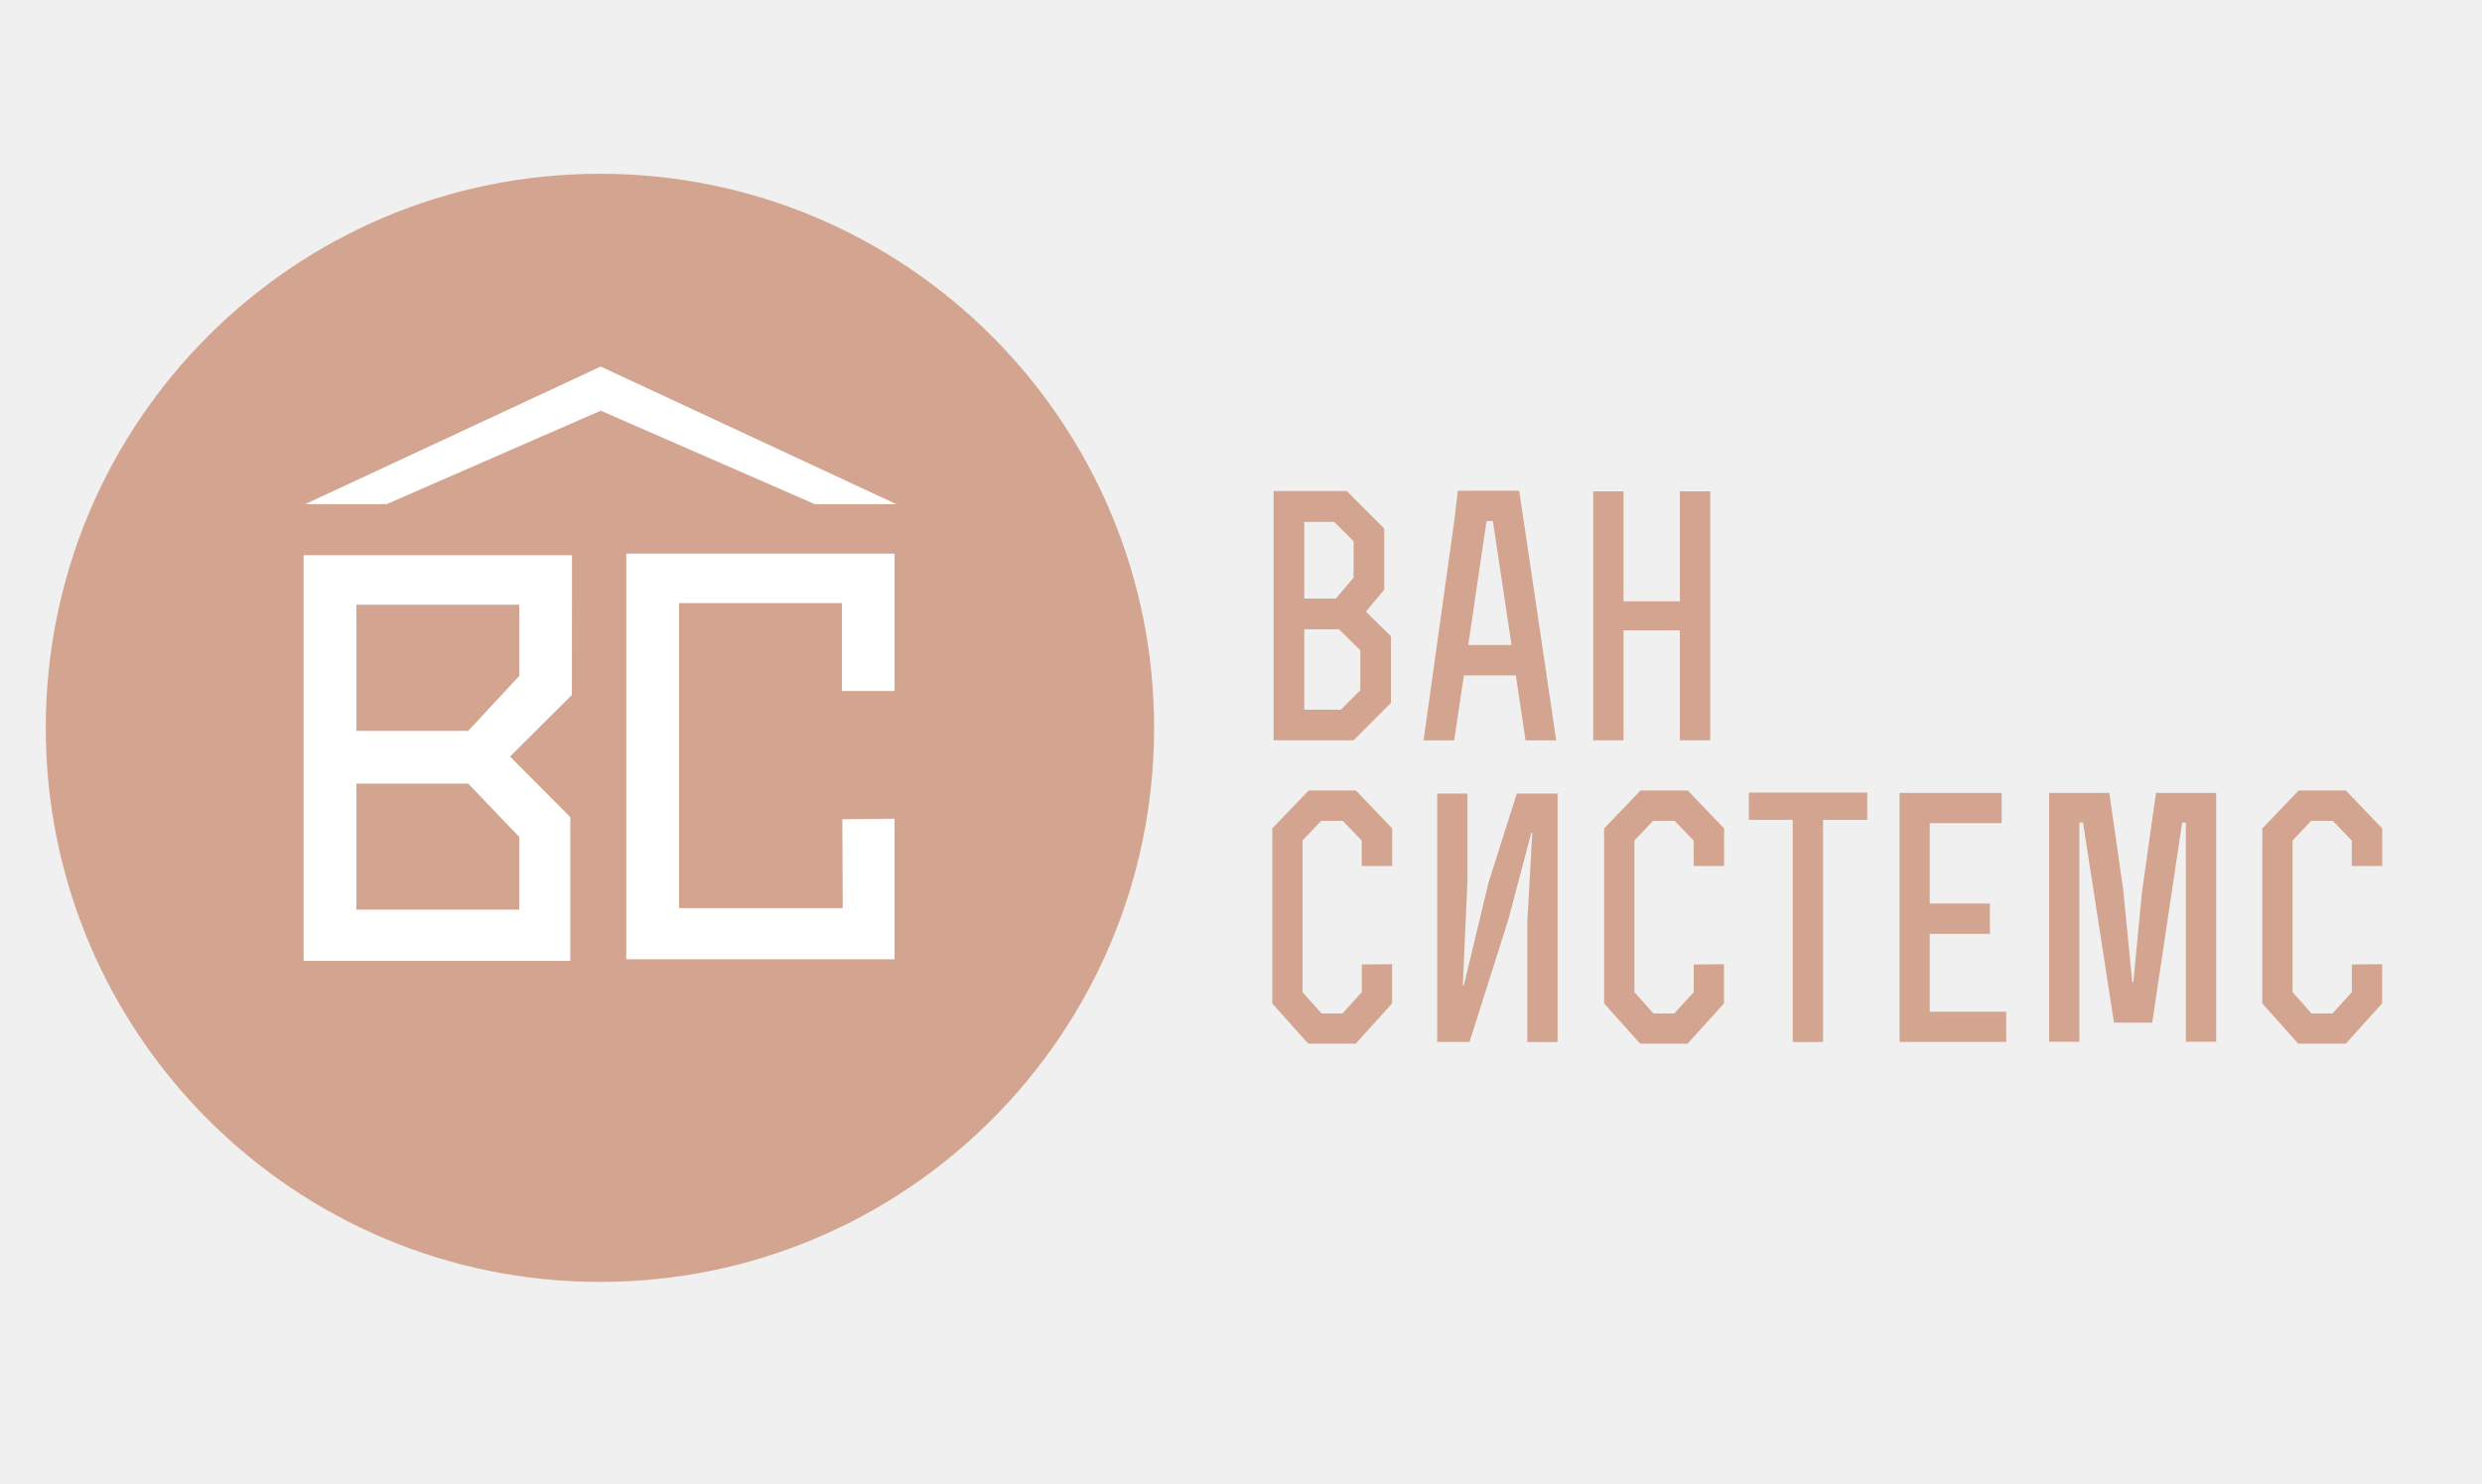
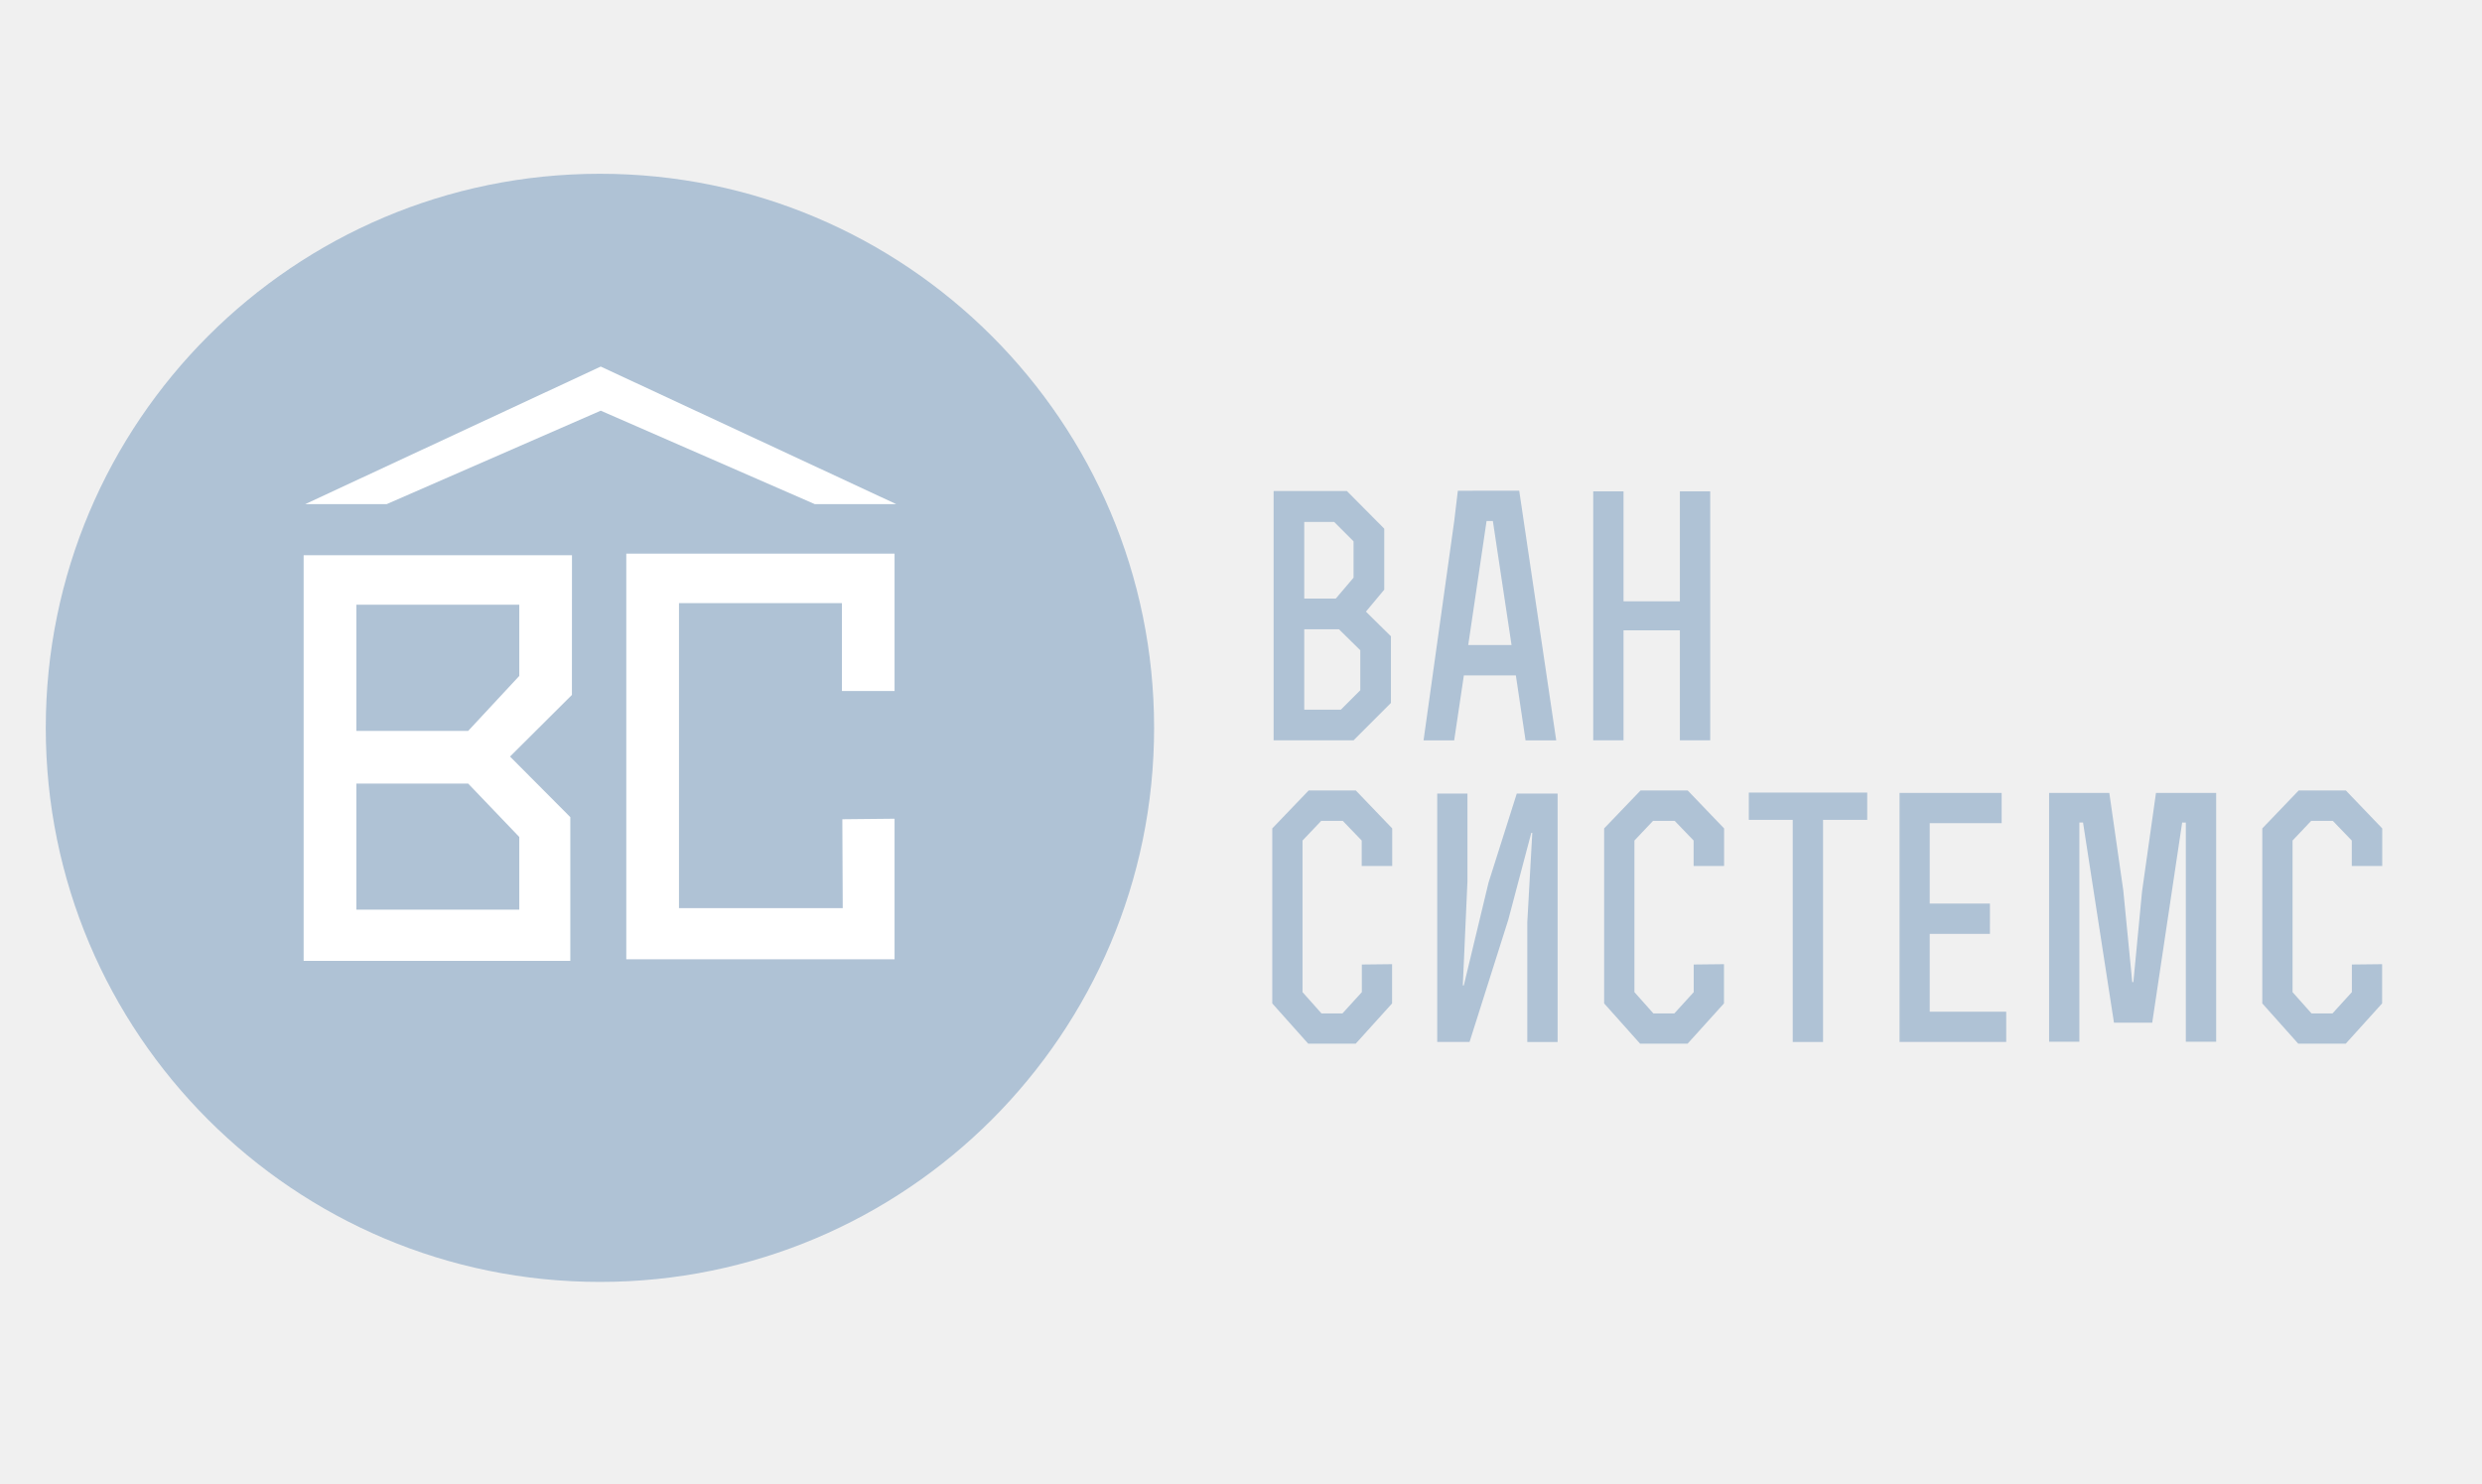
<svg xmlns="http://www.w3.org/2000/svg" id="Layer_1" data-name="Layer 1" width="1023.81" height="612" viewBox="0 10.23 1023.81 612">
  <defs>
-     <style>.cls-1{fill:#d3a590;}.cls-2{fill:#fff;}</style>
+     <style>.cls-1{fill:#AFC2D5;}.cls-2{fill:#fff;}</style>
  </defs>
  <path class="cls-1" d="M247.47,81.92c-126.25,0-228.59,102.34-228.59,228.59S121.22,539.1,247.47,539.1,476.06,436.76,476.06,310.51,373.72,81.92,247.47,81.92Z" />
  <path class="cls-2" d="M235.94,239.29H125.25V406.65h110v-59.3l-24.87-25,25.53-25.42ZM214.2,355.53v30H147V333.51h46.12Zm0-66.44-21.08,22.68H147V259.72H214.2Z" />
  <path class="cls-2" d="M347.46,348.22l.16,36.68H280.08V259.06h67.21V295.3H369V238.63H258.34V406H369V348Z" />
  <polygon class="cls-2" points="247.8 161.46 125.91 218.21 159.51 218.21 247.8 179.66 336.09 218.21 369.69 218.21 247.8 161.46" />
  <path class="cls-1" d="M555.58,212.81,571,228.34V253.5l-7.56,9.07,10.31,10.17v27.5l-15.4,15.4h-33V225.59h0V212.81Zm2.75,35.75v-15l-8-8H538v31.62H551ZM553.11,303l8-8v-16.5l-8.8-8.66H538V303Z" />
  <path class="cls-1" d="M626.67,212.67l15.26,103H629.28l-4-26.81H603.84l-4,26.81H587.21l12.65-90.47h0l1.49-12.51Zm-13.47,12.51-7.56,51.15H623.5l-7.7-51.15Z" />
  <path class="cls-1" d="M669.7,212.94v45.37h23.24V212.94h12.51V315.65H692.94V270.28H669.7v45.37H657.19V225.45l0-12.51Z" />
  <path class="cls-1" d="M553.88,348.88H545L537.29,357v62.55l7.82,8.78h8.64l8-8.78V408.15l12.48-.14V424.2l-15,16.6H539.62L524.8,424.2V352l15-15.64h19.48l15,15.64v15.5H561.7V357Z" />
  <path class="cls-1" d="M592.84,337.63h12.48v36.08l-1.92,43.08h.41L614,374.4l11.66-36.77H642.5V440.11H630V390.72l2.06-36.9h-.41l-9.47,35.8-16,50.48H592.84Z" />
  <path class="cls-1" d="M690.79,348.88h-8.92L674.19,357v62.55l7.82,8.78h8.64l8-8.78V408.15l12.48-.14V424.2l-15,16.6H676.52l-14.82-16.6V352l15-15.64h19.48l15,15.64v15.5H698.61V357Z" />
  <path class="cls-1" d="M721.38,348.47V337.22h48.84v11.25H752v91.64H739.49V348.47Z" />
  <path class="cls-1" d="M820.84,395.52H796v32.1h31.55v12.48h-44V337.36h42.12v12.48H796V383h24.83Z" />
  <path class="cls-1" d="M900.13,349.57l-12.35,82.58H872l-12.76-82.58h-1.51V440H845.25V337.36h24.83l5.76,40.19,3.7,37.86H880l3.57-37.31,5.76-40.74h24.83V440H901.64v-90.4Z" />
  <path class="cls-1" d="M962.27,348.88h-8.92L945.67,357v62.55l7.82,8.78h8.64l8-8.78V408.15l12.48-.14V424.2l-15,16.6H948l-14.82-16.6V352l15-15.64h19.48l15,15.64v15.5H970.09V357Z" />
</svg>
